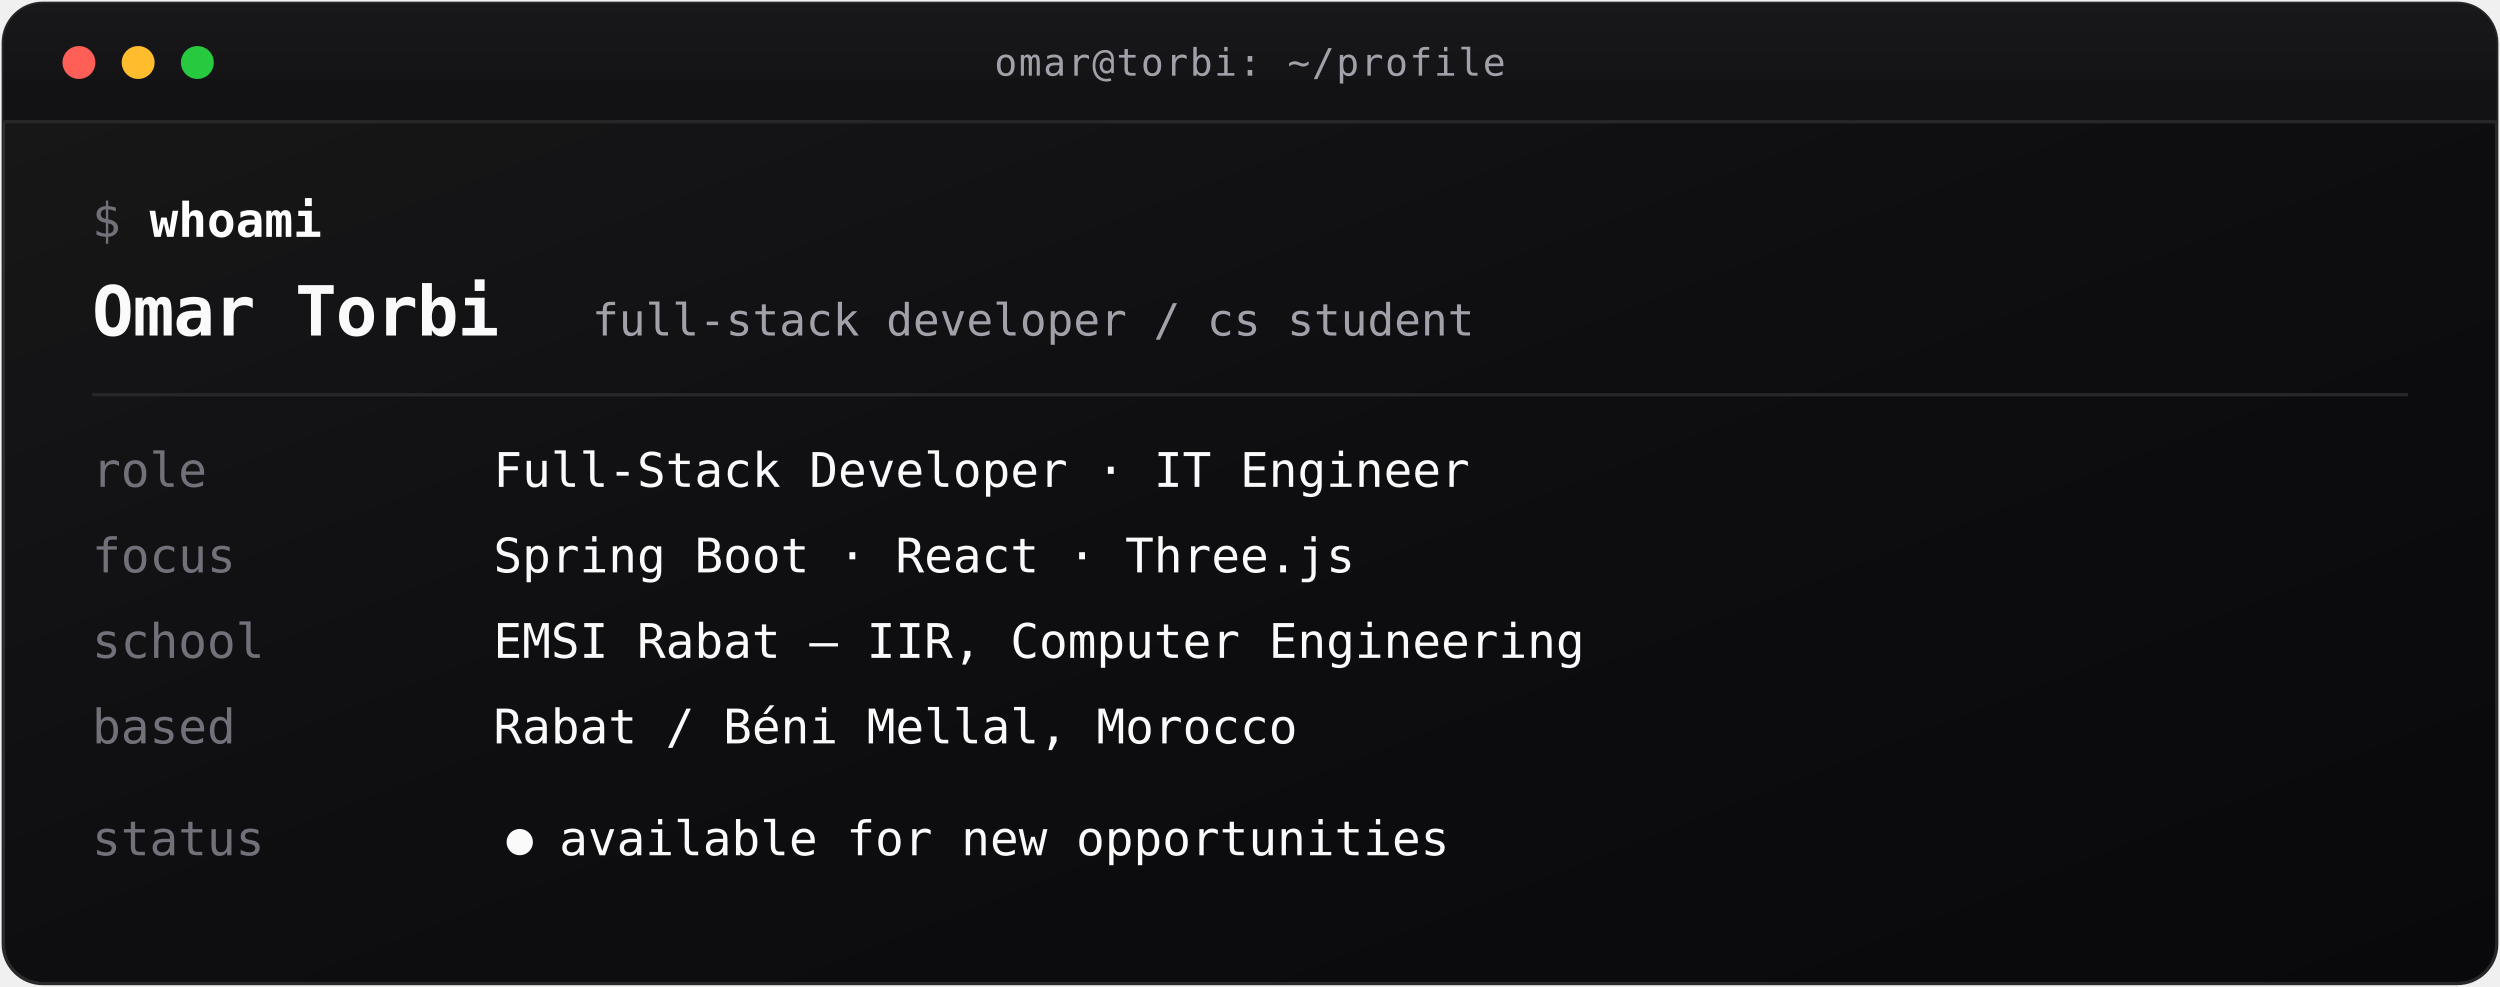
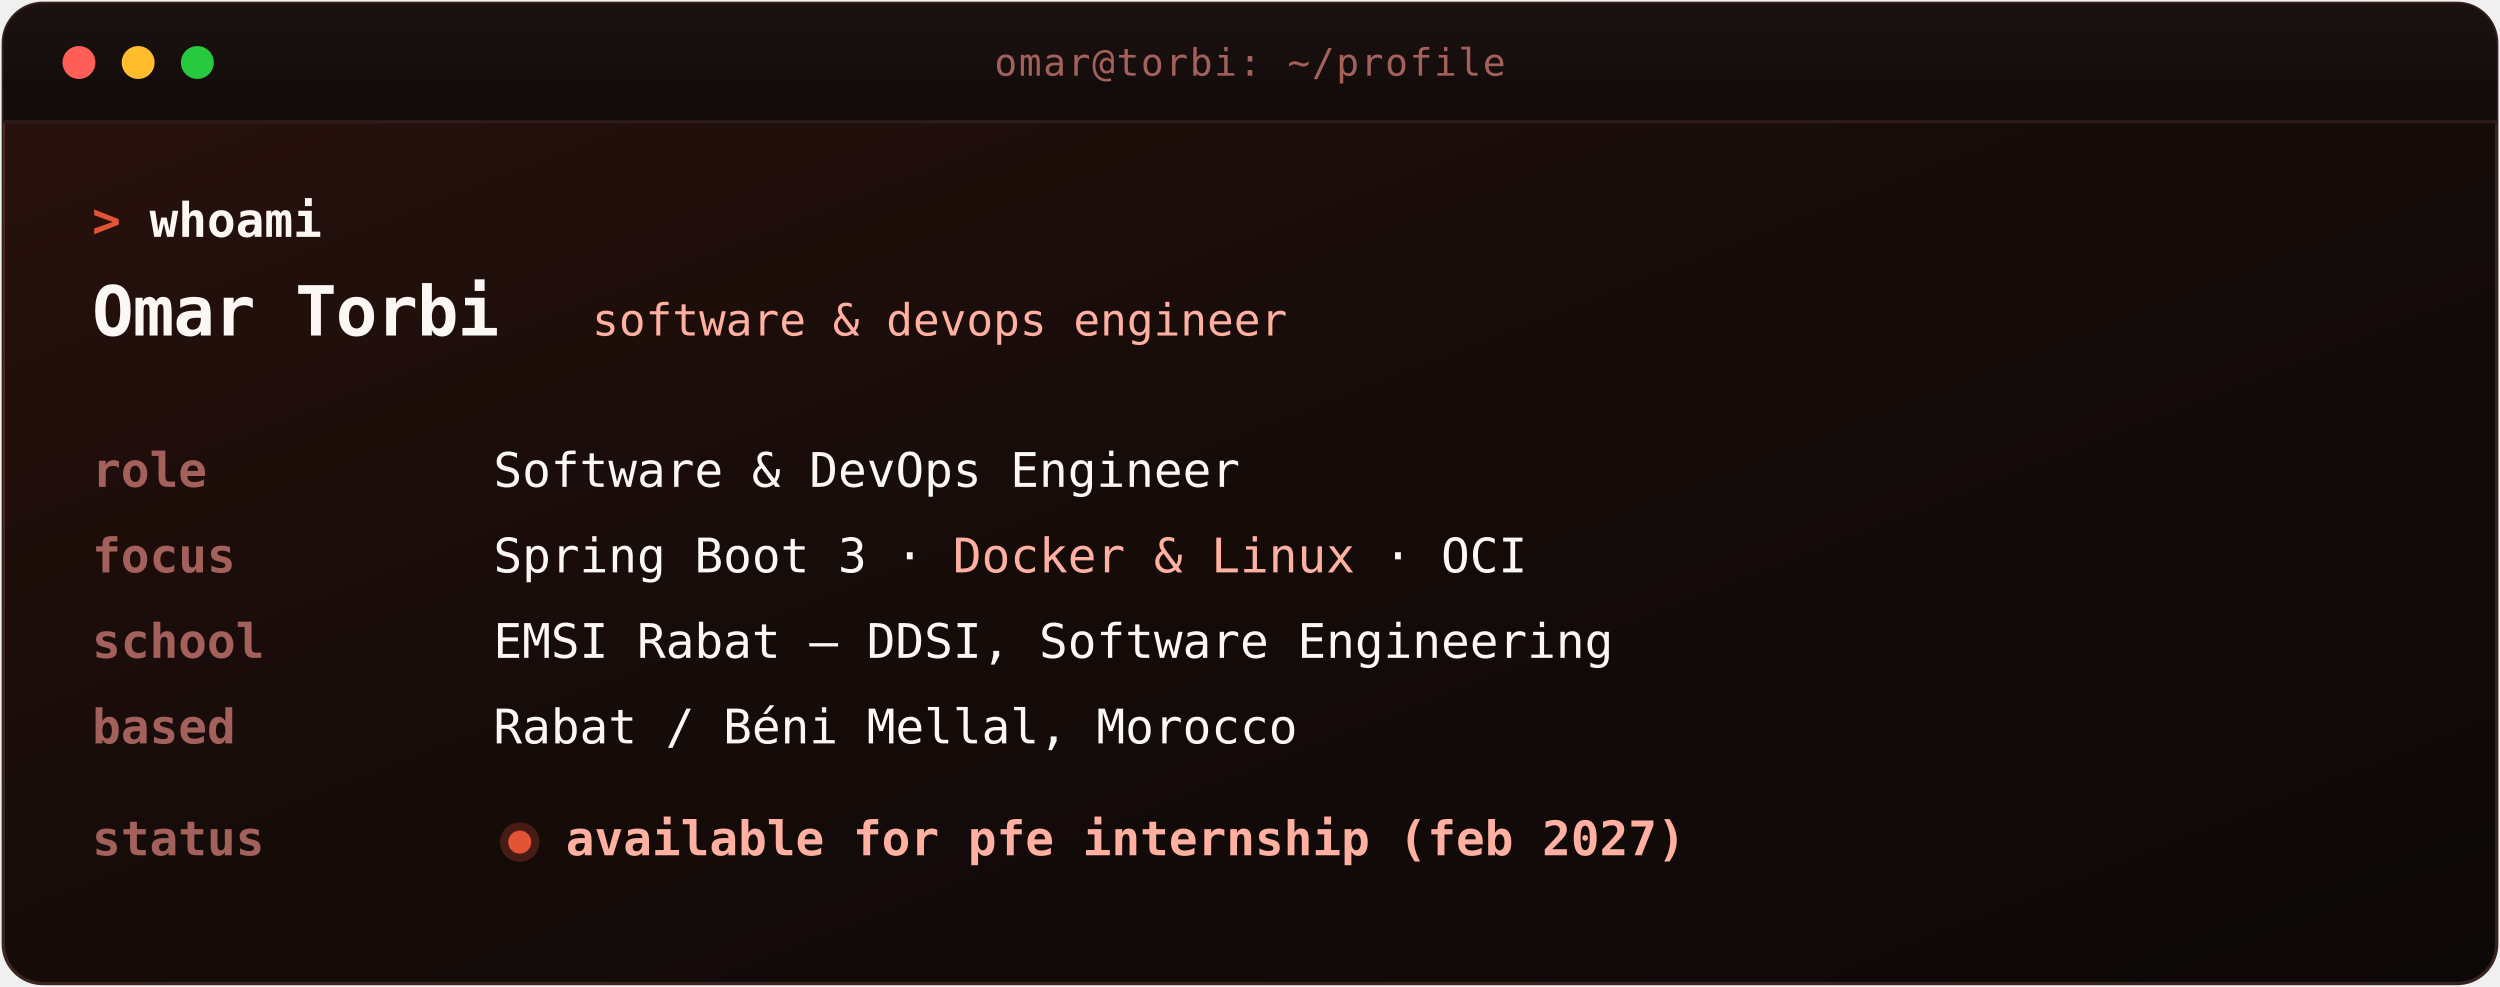
<svg xmlns="http://www.w3.org/2000/svg" viewBox="0 0 760 300" font-family="SFMono-Regular, Menlo, Monaco, Consolas, monospace">
  <defs>
-     <linearGradient id="monochromeGlow" x1="0%" y1="0%" x2="100%" y2="100%">
-       <stop offset="0%" stop-color="#ffffff" stop-opacity="0.06" />
-       <stop offset="50%" stop-color="#ffffff" stop-opacity="0.02" />
-       <stop offset="100%" stop-color="#ffffff" stop-opacity="0.0" />
+     <linearGradient id="terracottaGlow" x1="0%" y1="0%" x2="100%" y2="100%">
+       <stop offset="0%" stop-color="#E35336" stop-opacity="0.14" />
+       <stop offset="50%" stop-color="#E35336" stop-opacity="0.04" />
+       <stop offset="100%" stop-color="#E35336" stop-opacity="0.0" />
    </linearGradient>
    <linearGradient id="titlebarGrad" x1="0%" y1="0%" x2="0%" y2="100%">
-       <stop offset="0%" stop-color="#18181b" />
-       <stop offset="100%" stop-color="#121214" />
+       <stop offset="0%" stop-color="#1B1210" />
+       <stop offset="100%" stop-color="#120B0A" />
+     </linearGradient>
+     <linearGradient id="accentLine" x1="0%" y1="0%" x2="100%" y2="0%">
+       <stop offset="0%" stop-color="#E35336" stop-opacity="0.8" />
+       <stop offset="50%" stop-color="#FFB0A1" stop-opacity="0.4" />
+       <stop offset="100%" stop-color="#E35336" stop-opacity="0.1" />
    </linearGradient>
  </defs>
-   <rect x="1" y="1" width="758" height="298" rx="12" fill="#09090b" stroke="#27272a" stroke-width="1" />
-   <rect x="1" y="1" width="758" height="298" rx="12" fill="url(#monochromeGlow)" />
+   <rect x="1" y="1" width="758" height="298" rx="12" fill="#0C0807" stroke="#38231F" stroke-width="1" />
+   <rect x="1" y="1" width="758" height="298" rx="12" fill="url(#terracottaGlow)" />
  <rect x="1" y="1" width="758" height="36" rx="12" fill="url(#titlebarGrad)" />
-   <rect x="1" y="24" width="758" height="13" fill="#121214" />
-   <line x1="1" y1="37" x2="759" y2="37" stroke="#27272a" stroke-width="1" />
+   <rect x="1" y="24" width="758" height="13" fill="#120B0A" />
+   <line x1="1" y1="37" x2="759" y2="37" stroke="#2C1B18" stroke-width="1" />
  <circle cx="24" cy="19" r="5" fill="#ff5f56" />
  <circle cx="42" cy="19" r="5" fill="#ffbd2e" />
  <circle cx="60" cy="19" r="5" fill="#27c93f" />
-   <text x="380" y="23" text-anchor="middle" fill="#a1a1aa" font-size="11.5" letter-spacing="0.5">omar@torbi: ~/profile</text>
+   <text x="380" y="23" text-anchor="middle" fill="#A4615B" font-size="11.5" letter-spacing="0.5">omar@torbi: ~/profile</text>
  <g font-size="14.5">
-     <text x="28" y="72" fill="#71717a">$ <tspan fill="#ffffff" font-weight="600">whoami</tspan>
+     <text x="28" y="72" fill="#E35336" font-weight="700">&gt; <tspan fill="#FAF7F5" font-weight="600">whoami</tspan>
    </text>
-     <text x="28" y="102" fill="#fafafa" font-size="21" font-weight="700" letter-spacing="-0.3">Omar Torbi</text>
-     <text x="180" y="102" fill="#a1a1aa" font-size="13.5" font-weight="400">full-stack developer / cs student</text>
-     <line x1="28" y1="120" x2="732" y2="120" stroke="#27272a" stroke-width="1" />
-     <text x="28" y="148" fill="#71717a">role</text>
-     <text x="150" y="148" fill="#fafafa" font-weight="500">Full-Stack Developer · IT Engineer</text>
-     <text x="28" y="174" fill="#71717a">focus</text>
-     <text x="150" y="174" fill="#fafafa" font-weight="500">Spring Boot · React · Three.js</text>
-     <text x="28" y="200" fill="#71717a">school</text>
-     <text x="150" y="200" fill="#fafafa" font-weight="500">EMSI Rabat — IIR, Computer Engineering</text>
-     <text x="28" y="226" fill="#71717a">based</text>
-     <text x="150" y="226" fill="#fafafa" font-weight="500">Rabat / Béni Mellal, Morocco</text>
-     <text x="28" y="260" fill="#71717a">status</text>
-     <circle cx="158" cy="256" r="4" fill="#fafafa" />
-     <text x="170" y="260" fill="#fafafa" font-weight="500">available for new opportunities</text>
+     <text x="28" y="102" fill="#FAF7F5" font-size="21" font-weight="700" letter-spacing="-0.3">Omar Torbi</text>
+     <text x="180" y="102" fill="#FFB0A1" font-size="13.5" font-weight="500">software &amp; devops engineer</text>
+     <line x1="28" y1="120" x2="732" y2="120" stroke="url(#accentLine)" stroke-width="1" />
+     <text x="28" y="148" fill="#A4615B" font-weight="600">role</text>
+     <text x="150" y="148" fill="#FAF7F5" font-weight="500">Software &amp; DevOps Engineer</text>
+     <text x="28" y="174" fill="#A4615B" font-weight="600">focus</text>
+     <text x="150" y="174" fill="#FAF7F5" font-weight="500">Spring Boot 3 · <tspan fill="#FFB0A1">Docker &amp; Linux</tspan> · OCI</text>
+     <text x="28" y="200" fill="#A4615B" font-weight="600">school</text>
+     <text x="150" y="200" fill="#FAF7F5" font-weight="500">EMSI Rabat — DDSI, Software Engineering</text>
+     <text x="28" y="226" fill="#A4615B" font-weight="600">based</text>
+     <text x="150" y="226" fill="#FAF7F5" font-weight="500">Rabat / Béni Mellal, Morocco</text>
+     <text x="28" y="260" fill="#A4615B" font-weight="600">status</text>
+     <circle cx="158" cy="256" r="6" fill="#E35336" fill-opacity="0.25" />
+     <circle cx="158" cy="256" r="3.5" fill="#E35336" />
+     <text x="172" y="260" fill="#FFB0A1" font-weight="600">available for pfe internship (feb 2027)</text>
  </g>
</svg>
